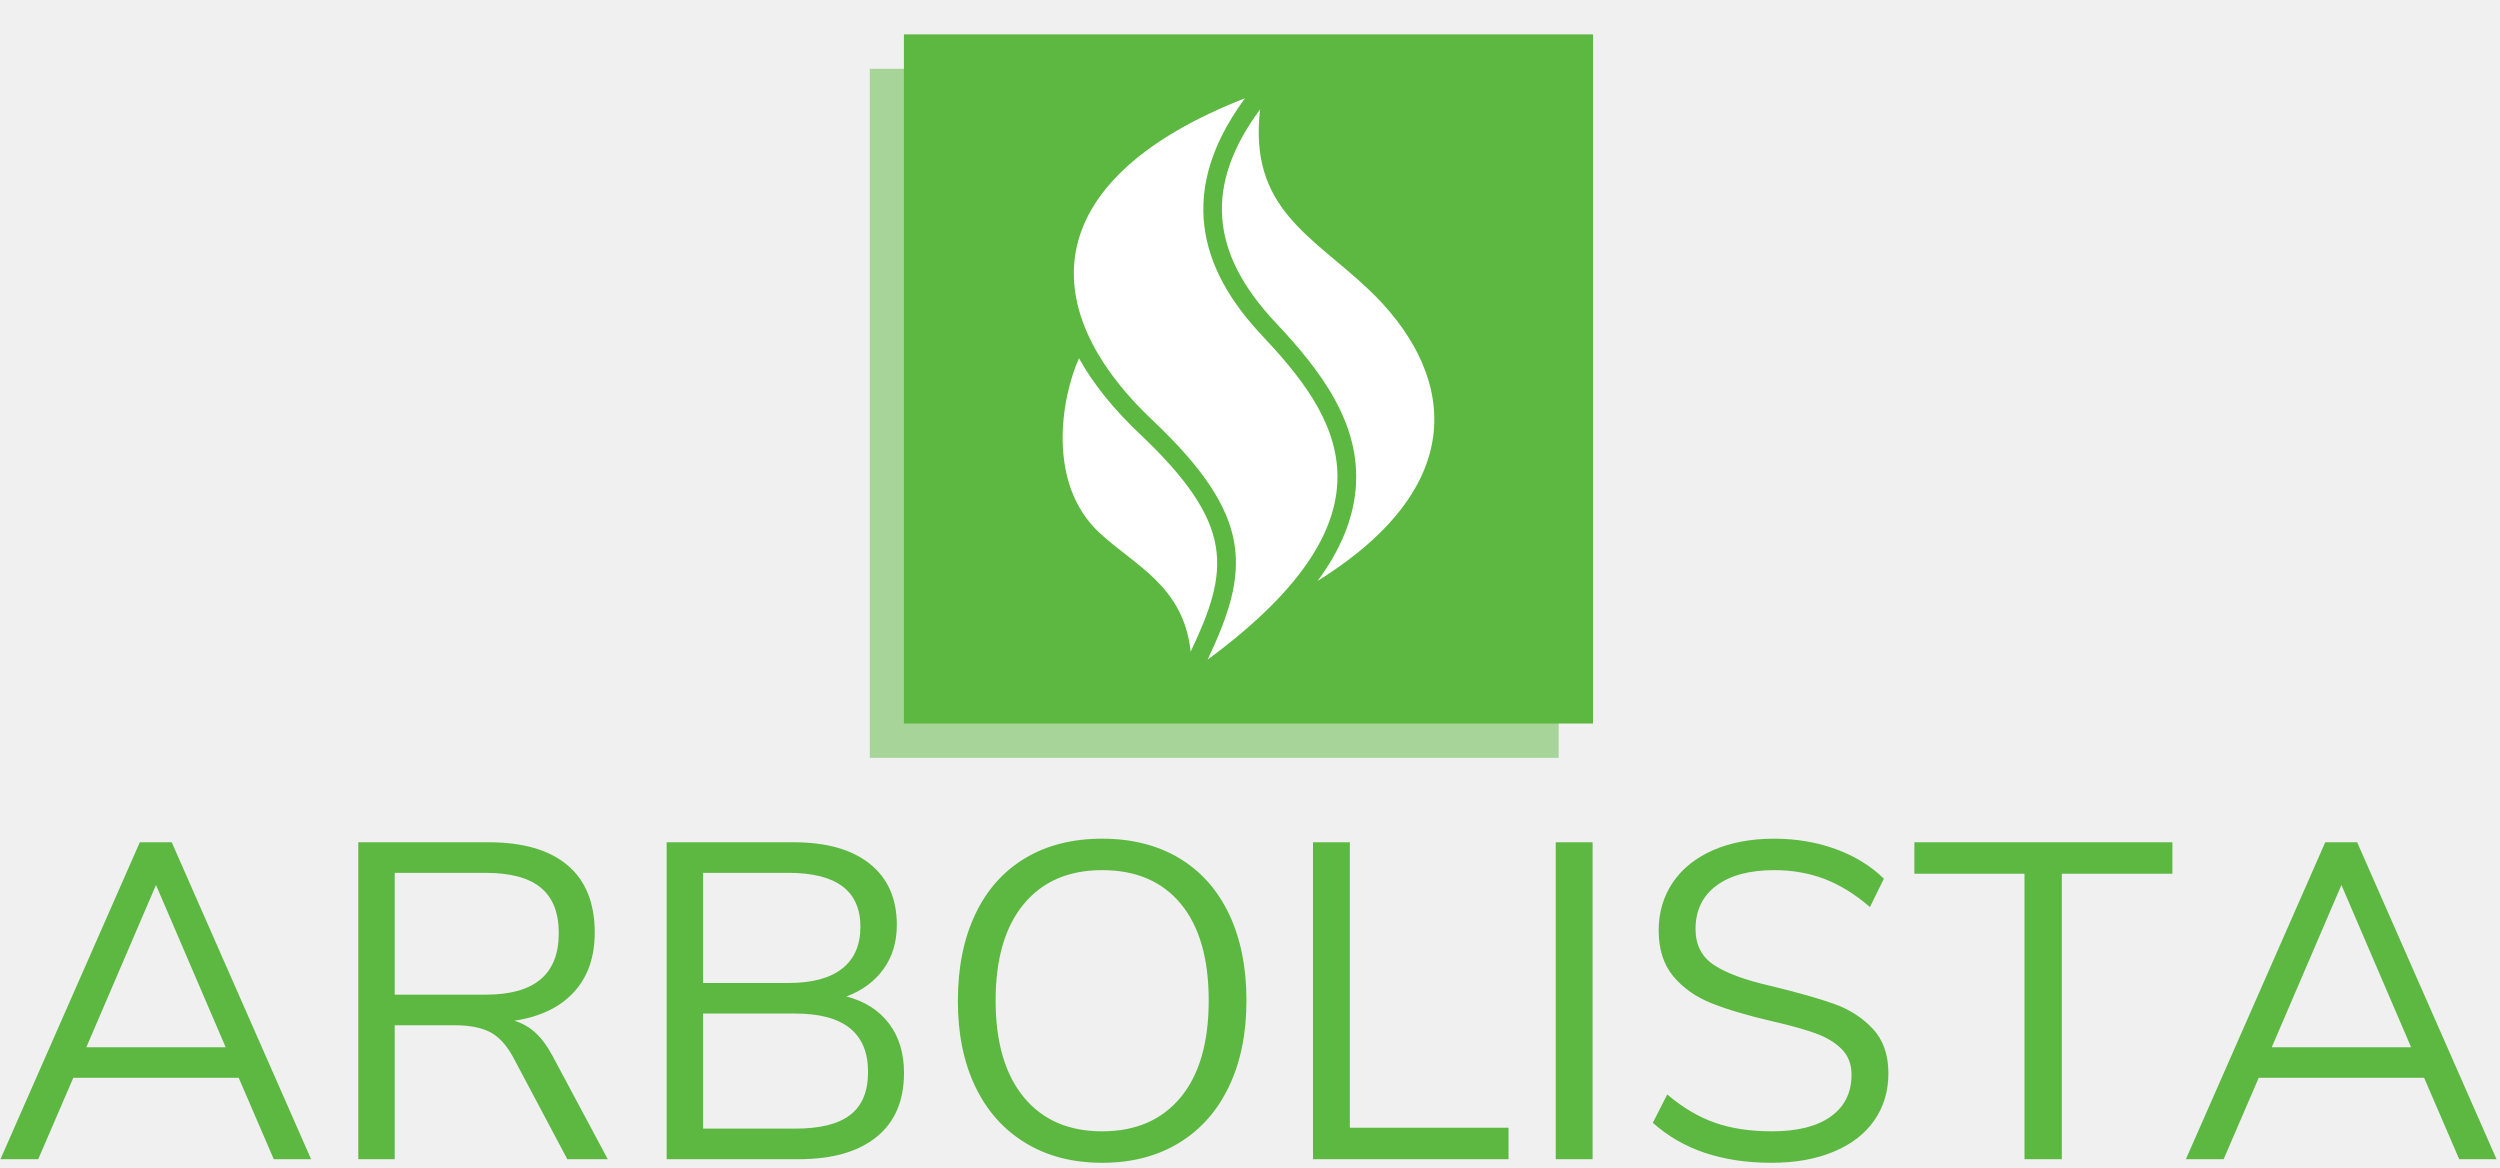
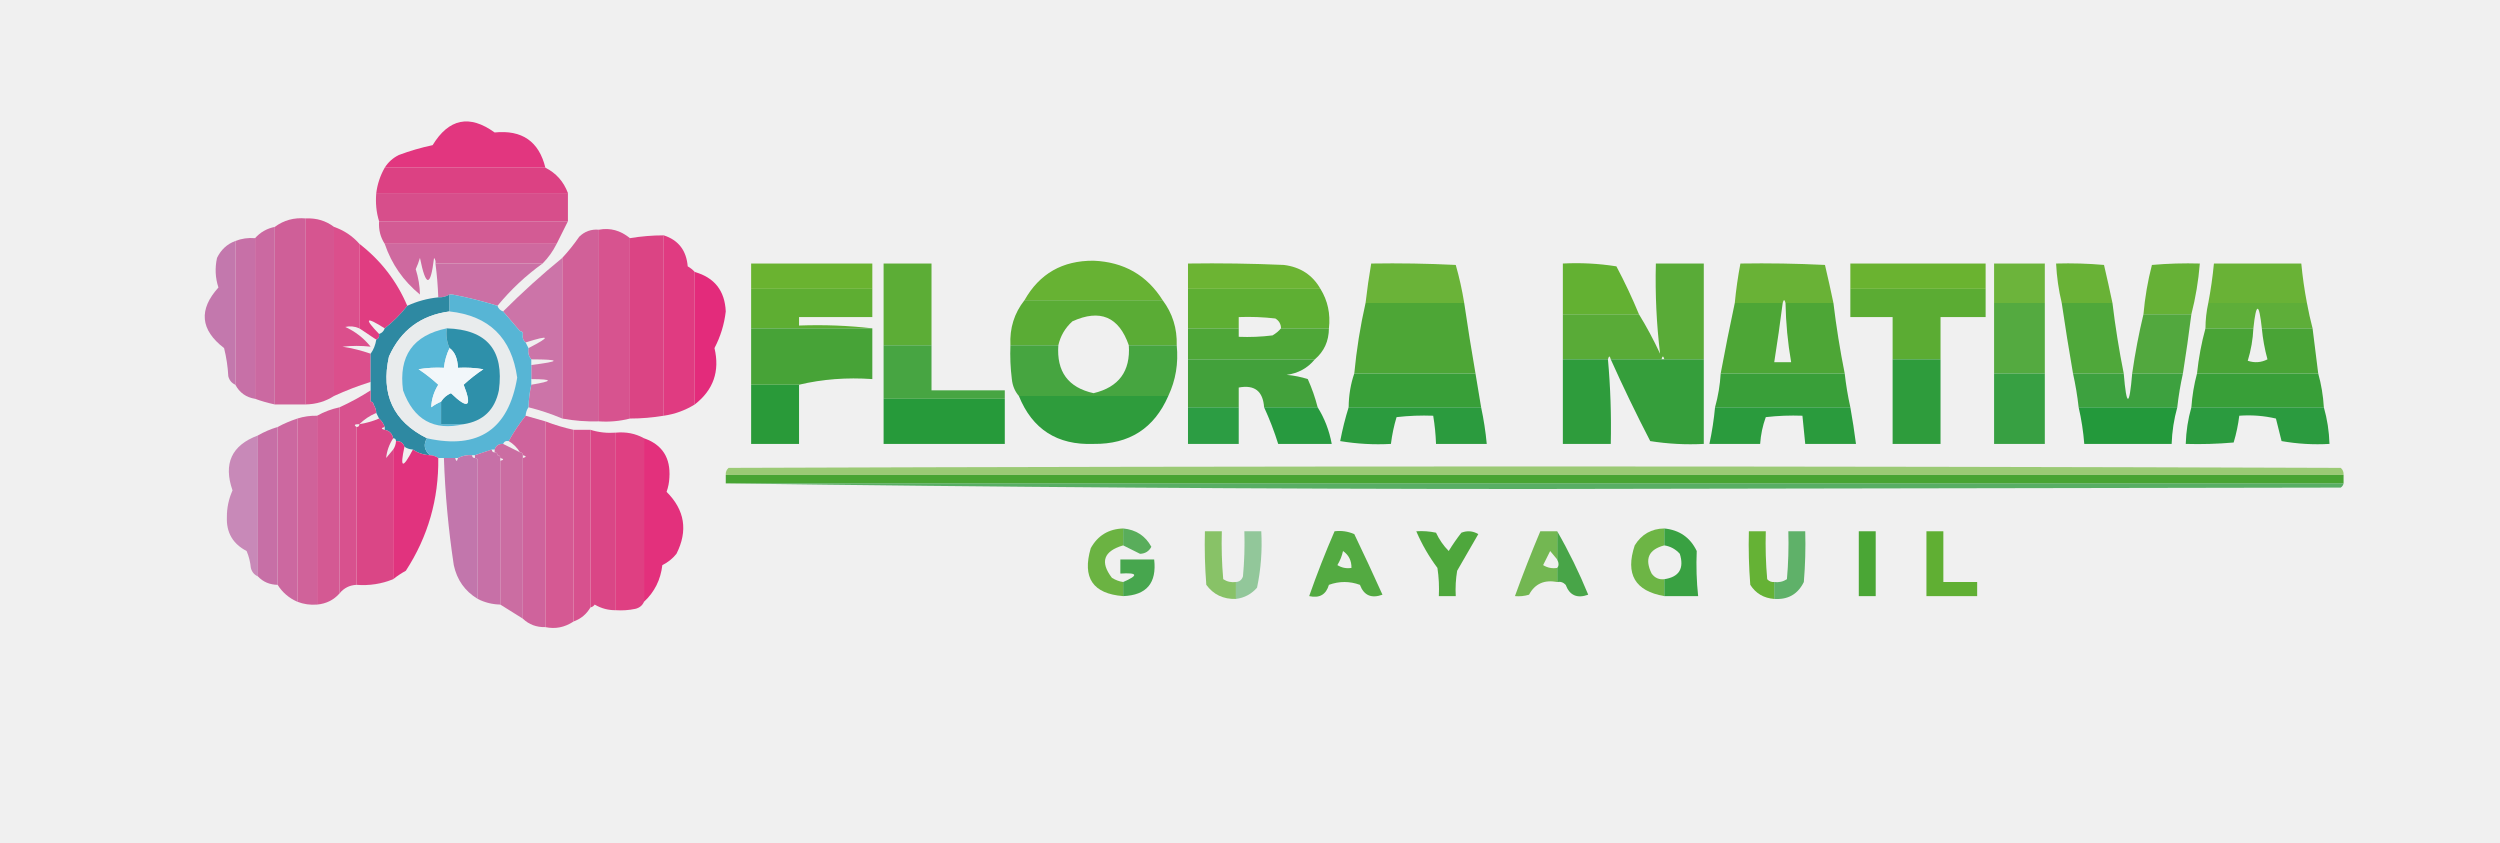
- <svg xmlns="http://www.w3.org/2000/svg" version="1.1" width="2000" height="934" viewBox="0 0 2000 934">
-   <g transform="matrix(1,0,0,1,-1.212121,-0.7236896)">
-     <svg viewBox="0 0 396 185" data-background-color="#ffffff" preserveAspectRatio="xMidYMid meet" height="934" width="2000">
-       <g id="tight-bounds" transform="matrix(1,0,0,1,0.24,0.1433432)">
-         <svg viewBox="0 0 395.52 184.713" height="184.713" width="395.52">
-           <g>
-             <svg viewBox="0 0 395.52 184.713" height="184.713" width="395.52">
-               <g transform="matrix(1,0,0,1,0,132.4365)">
-                 <svg viewBox="0 0 395.52 52.277" height="52.277" width="395.52">
-                   <g id="textblocktransform">
-                     <svg viewBox="0 0 395.52 52.277" height="52.277" width="395.52" id="textblock">
-                       <g>
-                         <svg viewBox="0 0 395.52 52.277" height="52.277" width="395.52">
-                           <g transform="matrix(1,0,0,1,0,0)">
-                             <svg width="395.52" viewBox="0.9 -35.65 277.63 36.05" height="52.277" data-palette-color="#5cb841">
-                               <g class="undefined-text-0" data-fill-palette-color="primary" id="text-0">
-                                 <path d="M35.45 0L31.3 0 27.4-9.05 9-9.05 5.1 0 0.9 0 16.4-35.25 19.95-35.25 35.45 0ZM18.2-30.5L10.45-12.45 25.95-12.45 18.2-30.5ZM62.3-11.5L68.45 0 63.95 0 57.95-11.3Q56.85-13.35 55.37-14.13 53.9-14.9 51.35-14.9L51.35-14.9 44.75-14.9 44.75 0 40.7 0 40.7-35.25 55.2-35.25Q60.95-35.25 63.97-32.7 67-30.15 67-25.2L67-25.2Q67-21.1 64.67-18.57 62.35-16.05 58.05-15.4L58.05-15.4Q59.4-15 60.42-14.05 61.45-13.1 62.3-11.5L62.3-11.5ZM44.75-18.3L54.85-18.3Q58.95-18.3 60.97-20 63-21.7 63-25.15L63-25.15Q63-28.55 61-30.2 59-31.85 54.85-31.85L54.85-31.85 44.75-31.85 44.75-18.3ZM95-18.1Q98.05-17.3 99.72-15.1 101.4-12.9 101.4-9.6L101.4-9.6Q101.4-4.95 98.35-2.48 95.3 0 89.7 0L89.7 0 75 0 75-35.25 89.15-35.25Q94.6-35.25 97.6-32.85 100.6-30.45 100.6-26.05L100.6-26.05Q100.6-23.2 99.12-21.15 97.65-19.1 95-18.1L95-18.1ZM79.05-31.85L79.05-19.6 88.55-19.6Q92.5-19.6 94.52-21.2 96.55-22.8 96.55-25.85L96.55-25.85Q96.55-31.85 88.55-31.85L88.55-31.85 79.05-31.85ZM89.3-3.4Q93.45-3.4 95.42-4.93 97.4-6.45 97.4-9.7L97.4-9.7Q97.4-16.2 89.3-16.2L89.3-16.2 79.05-16.2 79.05-3.4 89.3-3.4ZM123.44 0.4Q118.54 0.4 114.92-1.8 111.29-4 109.34-8.05 107.39-12.1 107.39-17.6L107.39-17.6Q107.39-23.15 109.32-27.23 111.24-31.3 114.87-33.48 118.49-35.65 123.44-35.65L123.44-35.65Q128.39-35.65 132.02-33.48 135.64-31.3 137.57-27.23 139.49-23.15 139.49-17.65L139.49-17.65Q139.49-12.15 137.54-8.08 135.59-4 131.97-1.8 128.34 0.4 123.44 0.4L123.44 0.4ZM123.44-3.1Q129.04-3.1 132.17-6.88 135.29-10.65 135.29-17.65L135.29-17.65Q135.29-24.65 132.19-28.4 129.09-32.15 123.44-32.15L123.44-32.15Q117.84-32.15 114.72-28.38 111.59-24.6 111.59-17.65L111.59-17.65Q111.59-10.7 114.72-6.9 117.84-3.1 123.44-3.1L123.44-3.1ZM168.64 0L146.89 0 146.89-35.25 150.99-35.25 150.99-3.5 168.64-3.5 168.64 0ZM177.99 0L173.89 0 173.89-35.25 177.99-35.25 177.99 0ZM197.89 0.4Q189.64 0.4 184.69-4.05L184.69-4.05 186.29-7.2Q188.89-5 191.61-4.05 194.34-3.1 197.94-3.1L197.94-3.1Q202.19-3.1 204.49-4.75 206.79-6.4 206.79-9.4L206.79-9.4Q206.79-11.15 205.69-12.25 204.59-13.35 202.79-14 200.99-14.65 197.94-15.35L197.94-15.35Q193.84-16.3 191.21-17.35 188.59-18.4 186.96-20.35 185.34-22.3 185.34-25.45L185.34-25.45Q185.34-28.45 186.91-30.78 188.49-33.1 191.41-34.38 194.34-35.65 198.19-35.65L198.19-35.65Q201.84-35.65 205.01-34.5 208.19-33.35 210.39-31.2L210.39-31.2 208.84-28.05Q206.34-30.2 203.76-31.18 201.19-32.15 198.19-32.15L198.19-32.15Q194.09-32.15 191.76-30.43 189.44-28.7 189.44-25.6L189.44-25.6Q189.44-22.95 191.49-21.6 193.54-20.25 197.69-19.3L197.69-19.3Q202.24-18.2 204.84-17.28 207.44-16.35 209.16-14.5 210.89-12.65 210.89-9.55L210.89-9.55Q210.89-6.55 209.31-4.3 207.74-2.05 204.79-0.83 201.84 0.4 197.89 0.4L197.89 0.4ZM230.18 0L226.03 0 226.03-31.75 213.78-31.75 213.78-35.25 242.48-35.25 242.48-31.75 230.18-31.75 230.18 0ZM278.53 0L274.38 0 270.48-9.05 252.08-9.05 248.18 0 243.98 0 259.48-35.25 263.03-35.25 278.53 0ZM261.28-30.5L253.53-12.45 269.03-12.45 261.28-30.5Z" fill="#5cb841" data-fill-palette-color="primary" />
-                               </g>
-                             </svg>
-                           </g>
-                         </svg>
-                       </g>
-                     </svg>
-                   </g>
-                 </svg>
-               </g>
-               <g transform="matrix(1,0,0,1,137.7124,0)">
-                 <svg viewBox="0 0 120.095 120.095" height="120.095" width="120.095">
-                   <g>
-                     <svg />
-                   </g>
-                   <g id="icon-0">
-                     <svg viewBox="0 0 120.095 120.095" height="120.095" width="120.095">
-                       <g>
-                         <rect width="109.198" height="109.198" x="5.449" y="5.449" fill="#5cb841" data-fill-palette-color="accent" />
-                         <rect width="109.198" height="109.198" x="1.7763568394002505e-15" y="10.898" fill="#5cb841" opacity="0.5" data-fill-palette-color="accent" />
-                       </g>
-                       <g transform="matrix(1,0,0,1,30.60074,15.5679)">
-                         <svg viewBox="0 0 58.894 88.959" height="88.959" width="58.894">
-                           <g>
-                             <svg version="1.1" x="0" y="0" viewBox="24.762 5 59.583 90" enable-background="new 0 0 100 100" xml:space="preserve" width="58.894" height="88.959" class="icon-_$-0" data-fill-palette-color="background" id="_$-0">
-                               <g fill="#ffffff" data-fill-palette-color="background">
-                                 <path d="M73.76 35.603C86.875 48 91.5 66.25 65.633 82.379c3.64-4.928 5.654-9.794 6.096-14.669 0.951-10.516-5.606-19.072-12.835-26.752C48.298 29.7 47.51 18.84 56.413 6.782 54.578 22.641 64.6 26.944 73.76 35.603zM45.288 93.716c6.184-13.053 7.276-20.302-8.197-34.939-4.204-3.977-7.451-8.029-9.71-12.086-2.881 6.435-5.164 20.081 3.244 27.935C36.312 79.938 44.125 83.125 45.288 93.716zM56.709 43.014C48.183 33.954 41.999 21.253 54 5 21.497 17.692 19.625 38.125 39.151 56.597 55.603 72.158 54.75 80.75 48 95 79.875 71.5 68.709 55.764 56.709 43.014z" fill="#ffffff" data-fill-palette-color="background" />
-                               </g>
-                             </svg>
-                           </g>
-                         </svg>
-                       </g>
-                     </svg>
-                   </g>
-                 </svg>
-               </g>
-               <g />
-             </svg>
-           </g>
-           <defs />
-         </svg>
-         <rect width="395.52" height="184.713" fill="none" stroke="none" visibility="hidden" />
-       </g>
-     </svg>
+ <svg xmlns="http://www.w3.org/2000/svg" version="1.1" width="887px" height="299px" style="shape-rendering:geometricPrecision; text-rendering:geometricPrecision; image-rendering:optimizeQuality; fill-rule:evenodd; clip-rule:evenodd">
+   <g>
+     <path style="opacity:0.968" fill="#e12f7b" d="M 193.5,59.5 C 174.5,59.5 155.5,59.5 136.5,59.5C 137.716,57.549 139.382,56.049 141.5,55C 145.417,53.527 149.417,52.361 153.5,51.5C 159.247,42.062 166.58,40.562 175.5,47C 185.229,46.017 191.229,50.183 193.5,59.5 Z" />
+   </g>
+   <g>
+     <path style="opacity:0.986" fill="#dc3f82" d="M 136.5,59.5 C 155.5,59.5 174.5,59.5 193.5,59.5C 197.303,61.404 199.969,64.403 201.5,68.5C 178.833,68.5 156.167,68.5 133.5,68.5C 133.905,65.285 134.905,62.285 136.5,59.5 Z" />
+   </g>
+   <g>
+     <path style="opacity:0.988" fill="#d74c8a" d="M 133.5,68.5 C 156.167,68.5 178.833,68.5 201.5,68.5C 201.5,71.833 201.5,75.167 201.5,78.5C 179.167,78.5 156.833,78.5 134.5,78.5C 133.521,75.375 133.187,72.042 133.5,68.5 Z" />
+   </g>
+   <g>
+     <path style="opacity:0.979" fill="#d5528e" d="M 108.5,77.5 C 112.286,77.32 115.619,78.32 118.5,80.5C 118.5,100.5 118.5,120.5 118.5,140.5C 115.548,142.41 112.214,143.41 108.5,143.5C 108.5,121.5 108.5,99.5 108.5,77.5 Z" />
+   </g>
+   <g>
+     <path style="opacity:0.992" fill="#cf5e97" d="M 108.5,77.5 C 108.5,99.5 108.5,121.5 108.5,143.5C 104.833,143.5 101.167,143.5 97.5,143.5C 97.5,122.5 97.5,101.5 97.5,80.5C 100.686,78.126 104.353,77.126 108.5,77.5 Z" />
+   </g>
+   <g>
+     <path style="opacity:0.982" fill="#ca679f" d="M 97.5,80.5 C 97.5,101.5 97.5,122.5 97.5,143.5C 95.106,142.985 92.772,142.319 90.5,141.5C 90.5,122.5 90.5,103.5 90.5,84.5C 92.336,82.412 94.669,81.079 97.5,80.5 Z" />
+   </g>
+   <g>
+     <path style="opacity:0.945" fill="#da4686" d="M 118.5,80.5 C 122.049,81.723 125.049,83.723 127.5,86.5C 127.5,96.5 127.5,106.5 127.5,116.5C 125.863,115.782 124.197,115.616 122.5,116C 126.043,117.608 129.043,119.942 131.5,123C 128.21,122.631 124.877,122.631 121.5,123C 124.929,123.533 128.262,124.367 131.5,125.5C 131.5,128.833 131.5,132.167 131.5,135.5C 127.056,136.889 122.723,138.556 118.5,140.5C 118.5,120.5 118.5,100.5 118.5,80.5 Z" />
+   </g>
+   <g>
+     <path style="opacity:0.981" fill="#d6508d" d="M 223.5,84.5 C 223.5,105.833 223.5,127.167 223.5,148.5C 219.936,149.423 216.269,149.756 212.5,149.5C 212.5,126.833 212.5,104.167 212.5,81.5C 216.483,80.748 220.15,81.748 223.5,84.5 Z" />
+   </g>
+   <g>
+     <path style="opacity:0.981" fill="#d25892" d="M 134.5,78.5 C 156.833,78.5 179.167,78.5 201.5,78.5C 200.167,81.167 198.833,83.833 197.5,86.5C 177.167,86.5 156.833,86.5 136.5,86.5C 134.96,84.162 134.294,81.495 134.5,78.5 Z" />
+   </g>
+   <g>
+     <path style="opacity:0.982" fill="#d05d96" d="M 212.5,81.5 C 212.5,104.167 212.5,126.833 212.5,149.5C 208.119,149.628 203.785,149.295 199.5,148.5C 199.5,129.5 199.5,110.5 199.5,91.5C 201.666,89.163 203.666,86.663 205.5,84C 207.441,82.097 209.774,81.264 212.5,81.5 Z" />
+   </g>
+   <g>
+     <path style="opacity:0.994" fill="#db4384" d="M 235.5,83.5 C 235.5,104.833 235.5,126.167 235.5,147.5C 231.534,148.162 227.534,148.495 223.5,148.5C 223.5,127.167 223.5,105.833 223.5,84.5C 227.466,83.838 231.466,83.504 235.5,83.5 Z" />
+   </g>
+   <g>
+     <path style="opacity:0.979" fill="#c66da5" d="M 90.5,84.5 C 90.5,103.5 90.5,122.5 90.5,141.5C 87.326,140.99 84.992,139.323 83.5,136.5C 83.5,119.5 83.5,102.5 83.5,85.5C 85.717,84.631 88.05,84.298 90.5,84.5 Z" />
+   </g>
+   <g>
+     <path style="opacity:0.954" fill="#c173aa" d="M 83.5,85.5 C 83.5,102.5 83.5,119.5 83.5,136.5C 82.21,135.942 81.377,134.942 81,133.5C 80.824,130.118 80.324,126.785 79.5,123.5C 71.074,117.024 70.407,109.857 77.5,102C 76.378,98.591 76.211,95.091 77,91.5C 78.406,88.591 80.572,86.591 83.5,85.5 Z" />
+   </g>
+   <g>
+     <path style="opacity:0.968" fill="#df357d" d="M 235.5,83.5 C 240.696,85.18 243.529,88.846 244,94.5C 244.995,95.066 245.828,95.733 246.5,96.5C 246.5,112.167 246.5,127.833 246.5,143.5C 243.124,145.595 239.458,146.929 235.5,147.5C 235.5,126.167 235.5,104.833 235.5,83.5 Z" />
+   </g>
+   <g>
+     <path style="opacity:0.943" fill="#cd619a" d="M 136.5,86.5 C 156.833,86.5 177.167,86.5 197.5,86.5C 196.189,89.135 194.522,91.469 192.5,93.5C 179.833,93.5 167.167,93.5 154.5,93.5C 154.631,92.761 154.464,92.094 154,91.5C 152.765,101.953 151.099,101.953 149,91.5C 148.598,92.872 148.098,94.205 147.5,95.5C 148.444,98.499 148.944,101.499 149,104.5C 143.087,99.662 138.921,93.662 136.5,86.5 Z" />
+   </g>
+   <g>
+     <path style="opacity:0.916" fill="#c969a1" d="M 199.5,91.5 C 199.5,110.5 199.5,129.5 199.5,148.5C 195.624,146.863 191.624,145.529 187.5,144.5C 187.575,141.794 187.908,139.127 188.5,136.5C 196.327,135.21 196.327,134.543 188.5,134.5C 188.5,132.833 188.5,131.167 188.5,129.5C 199.069,128.191 199.069,127.525 188.5,127.5C 187.566,126.432 187.232,125.099 187.5,123.5C 195.562,119.403 195.229,118.736 186.5,121.5C 185.596,120.791 185.263,119.791 185.5,118.5C 185.5,117.833 185.167,117.5 184.5,117.5C 182.529,115.192 180.529,112.858 178.5,110.5C 185.175,103.825 192.175,97.492 199.5,91.5 Z" />
+   </g>
+   <g>
+     <path style="opacity:0.947" fill="#c969a1" d="M 154.5,93.5 C 167.167,93.5 179.833,93.5 192.5,93.5C 186.564,97.767 181.23,102.767 176.5,108.5C 171.144,106.828 165.81,105.494 160.5,104.5C 161.473,102.932 161.64,101.265 161,99.5C 159.991,101.025 159.491,102.692 159.5,104.5C 158.292,105.234 156.959,105.567 155.5,105.5C 155.354,101.481 155.021,97.481 154.5,93.5 Z M 160.5,104.5 C 160.167,104.5 159.833,104.5 159.5,104.5C 159.491,102.692 159.991,101.025 161,99.5C 161.64,101.265 161.473,102.932 160.5,104.5 Z" />
+   </g>
+   <g>
+     <path style="opacity:0.953" fill="#df347c" d="M 127.5,86.5 C 135.1,92.38 140.767,99.714 144.5,108.5C 142.167,111.5 139.5,114.167 136.5,116.5C 129.74,112.204 129.073,112.871 134.5,118.5C 134.672,119.492 134.338,120.158 133.5,120.5C 131.463,119.154 129.463,117.82 127.5,116.5C 127.5,106.5 127.5,96.5 127.5,86.5 Z" />
+   </g>
+   <g>
+     <path style="opacity:0.983" fill="#68b22d" d="M 309.5,102.5 C 295.167,102.5 280.833,102.5 266.5,102.5C 266.5,99.5 266.5,96.5 266.5,93.5C 280.833,93.5 295.167,93.5 309.5,93.5C 309.5,96.5 309.5,99.5 309.5,102.5 Z" />
+   </g>
+   <g>
+     <path style="opacity:0.969" fill="#68b22d" d="M 468.5,102.5 C 452.833,102.5 437.167,102.5 421.5,102.5C 421.5,99.5 421.5,96.5 421.5,93.5C 432.838,93.334 444.172,93.5 455.5,94C 461.36,94.725 465.693,97.558 468.5,102.5 Z" />
+   </g>
+   <g>
+     <path style="opacity:0.984" fill="#68b22d" d="M 704.5,102.5 C 688.5,102.5 672.5,102.5 656.5,102.5C 656.5,99.5 656.5,96.5 656.5,93.5C 672.5,93.5 688.5,93.5 704.5,93.5C 704.5,96.5 704.5,99.5 704.5,102.5 Z" />
+   </g>
+   <g>
+     <path style="opacity:0.958" fill="#e32377" d="M 246.5,96.5 C 253.498,98.475 257.165,103.141 257.5,110.5C 256.975,115.077 255.641,119.41 253.5,123.5C 255.451,131.711 253.117,138.378 246.5,143.5C 246.5,127.833 246.5,112.167 246.5,96.5 Z" />
+   </g>
+   <g>
+     <path style="opacity:0.971" fill="#63b02d" d="M 412.5,106.5 C 396.167,106.5 379.833,106.5 363.5,106.5C 368.803,97.097 376.97,92.43 388,92.5C 398.738,92.944 406.904,97.611 412.5,106.5 Z" />
+   </g>
+   <g>
+     <path style="opacity:0.947" fill="#63b02e" d="M 519.5,107.5 C 513.833,107.5 508.167,107.5 502.5,107.5C 502.167,107.5 501.833,107.5 501.5,107.5C 495.833,107.5 490.167,107.5 484.5,107.5C 485.037,102.814 485.704,98.147 486.5,93.5C 496.506,93.334 506.506,93.5 516.5,94C 517.766,98.424 518.766,102.924 519.5,107.5 Z" />
+   </g>
+   <g>
+     <path style="opacity:0.955" fill="#63b02e" d="M 650.5,107.5 C 644.833,107.5 639.167,107.5 633.5,107.5C 633.167,106.167 632.833,106.167 632.5,107.5C 626.833,107.5 621.167,107.5 615.5,107.5C 615.95,102.798 616.617,98.132 617.5,93.5C 627.506,93.334 637.506,93.5 647.5,94C 648.554,98.492 649.554,102.992 650.5,107.5 Z" />
+   </g>
+   <g>
+     <path style="opacity:0.931" fill="#63b02e" d="M 725.5,107.5 C 719.5,107.5 713.5,107.5 707.5,107.5C 707.5,102.833 707.5,98.167 707.5,93.5C 713.5,93.5 719.5,93.5 725.5,93.5C 725.5,98.167 725.5,102.833 725.5,107.5 Z" />
+   </g>
+   <g>
+     <path style="opacity:0.955" fill="#63b02e" d="M 749.5,107.5 C 743.5,107.5 737.5,107.5 731.5,107.5C 730.402,102.908 729.735,98.241 729.5,93.5C 735.176,93.334 740.843,93.501 746.5,94C 747.554,98.492 748.554,102.992 749.5,107.5 Z" />
+   </g>
+   <g>
+     <path style="opacity:0.954" fill="#63b02e" d="M 818.5,107.5 C 806.833,107.5 795.167,107.5 783.5,107.5C 784.383,102.868 785.05,98.202 785.5,93.5C 795.833,93.5 806.167,93.5 816.5,93.5C 816.95,98.202 817.617,102.868 818.5,107.5 Z" />
+   </g>
+   <g>
+     <path style="opacity:0.973" fill="#56aa30" d="M 363.5,106.5 C 379.833,106.5 396.167,106.5 412.5,106.5C 416.004,111.162 417.671,116.495 417.5,122.5C 411.833,122.5 406.167,122.5 400.5,122.5C 396.99,112.383 390.323,109.549 380.5,114C 377.926,116.318 376.259,119.151 375.5,122.5C 369.833,122.5 364.167,122.5 358.5,122.5C 358.193,116.428 359.859,111.095 363.5,106.5 Z" />
+   </g>
+   <g>
+     <path style="opacity:0.984" fill="#58ab30" d="M 656.5,102.5 C 672.5,102.5 688.5,102.5 704.5,102.5C 704.5,105.833 704.5,109.167 704.5,112.5C 699.167,112.5 693.833,112.5 688.5,112.5C 688.5,117.5 688.5,122.5 688.5,127.5C 682.833,127.5 677.167,127.5 671.5,127.5C 671.5,122.5 671.5,117.5 671.5,112.5C 666.5,112.5 661.5,112.5 656.5,112.5C 656.5,109.167 656.5,105.833 656.5,102.5 Z" />
+   </g>
+   <g>
+     <path style="opacity:0.983" fill="#5bad2f" d="M 266.5,102.5 C 280.833,102.5 295.167,102.5 309.5,102.5C 309.5,105.833 309.5,109.167 309.5,112.5C 300.833,112.5 292.167,112.5 283.5,112.5C 283.5,113.5 283.5,114.5 283.5,115.5C 292.349,115.174 301.016,115.507 309.5,116.5C 295.167,116.5 280.833,116.5 266.5,116.5C 266.5,111.833 266.5,107.167 266.5,102.5 Z" />
+   </g>
+   <g>
+     <path style="opacity:0.977" fill="#5bad2f" d="M 421.5,102.5 C 437.167,102.5 452.833,102.5 468.5,102.5C 471.09,106.693 472.09,111.36 471.5,116.5C 465.833,116.5 460.167,116.5 454.5,116.5C 454.489,114.983 453.823,113.816 452.5,113C 448.179,112.501 443.846,112.334 439.5,112.5C 439.5,113.833 439.5,115.167 439.5,116.5C 433.5,116.5 427.5,116.5 421.5,116.5C 421.5,111.833 421.5,107.167 421.5,102.5 Z" />
+   </g>
+   <g>
+     <path style="opacity:0.977" fill="#60af2e" d="M 581.5,111.5 C 572.5,111.5 563.5,111.5 554.5,111.5C 554.5,105.5 554.5,99.5 554.5,93.5C 560.868,93.17 567.202,93.504 573.5,94.5C 576.451,100.068 579.118,105.734 581.5,111.5 Z" />
+   </g>
+   <g>
+     <path style="opacity:0.954" fill="#60af2e" d="M 777.5,111.5 C 771.833,111.5 766.167,111.5 760.5,111.5C 761.019,105.553 762.019,99.719 763.5,94C 769.157,93.501 774.824,93.334 780.5,93.5C 780.009,99.618 779.009,105.618 777.5,111.5 Z" />
+   </g>
+   <g>
+     <path style="opacity:0.952" fill="#57ab30" d="M 783.5,107.5 C 795.167,107.5 806.833,107.5 818.5,107.5C 819.062,110.546 819.729,113.546 820.5,116.5C 814.5,116.5 808.5,116.5 802.5,116.5C 801.492,107.215 800.492,107.215 799.5,116.5C 793.833,116.5 788.167,116.5 782.5,116.5C 782.508,113.455 782.841,110.455 783.5,107.5 Z" />
+   </g>
+   <g>
+     <path style="opacity:0.997" fill="#2e89a2" d="M 159.5,104.5 C 159.5,106.5 159.5,108.5 159.5,110.5C 149.354,111.824 142.187,117.157 138,126.5C 135.021,139.867 139.521,149.534 151.5,155.5C 150.157,157.683 150.49,159.683 152.5,161.5C 150.297,161.396 148.297,160.73 146.5,159.5C 145.391,159.443 144.391,159.11 143.5,158.5C 143.027,157.094 142.027,156.427 140.5,156.5C 140.5,155.833 140.167,155.5 139.5,155.5C 139.144,153.81 138.144,152.81 136.5,152.5C 136.5,152.167 136.5,151.833 136.5,151.5C 136.068,150.29 135.401,149.29 134.5,148.5C 134.167,147.833 133.833,147.167 133.5,146.5C 133.443,145.391 133.11,144.391 132.5,143.5C 132.5,142.833 132.167,142.5 131.5,142.5C 131.5,141.167 131.5,139.833 131.5,138.5C 131.5,137.5 131.5,136.5 131.5,135.5C 131.5,132.167 131.5,128.833 131.5,125.5C 132.537,124.07 133.204,122.403 133.5,120.5C 134.338,120.158 134.672,119.492 134.5,118.5C 135.5,118.167 136.167,117.5 136.5,116.5C 139.5,114.167 142.167,111.5 144.5,108.5C 147.991,106.892 151.658,105.892 155.5,105.5C 156.959,105.567 158.292,105.234 159.5,104.5 Z" />
+   </g>
+   <g>
+     <path style="opacity:1" fill="#e9eced" d="M 159.5,110.5 C 173.538,112.037 181.538,119.87 183.5,134C 180.414,152.38 169.747,159.547 151.5,155.5C 139.521,149.534 135.021,139.867 138,126.5C 142.187,117.157 149.354,111.824 159.5,110.5 Z" />
+   </g>
+   <g>
+     <path style="opacity:0.971" fill="#57ab30" d="M 330.5,122.5 C 324.833,122.5 319.167,122.5 313.5,122.5C 313.5,112.833 313.5,103.167 313.5,93.5C 319.167,93.5 324.833,93.5 330.5,93.5C 330.5,103.167 330.5,112.833 330.5,122.5 Z" />
+   </g>
+   <g>
+     <path style="opacity:0.971" fill="#54a931" d="M 604.5,127.5 C 599.833,127.5 595.167,127.5 590.5,127.5C 590.167,126.167 589.833,126.167 589.5,127.5C 583.5,127.5 577.5,127.5 571.5,127.5C 571.167,126.167 570.833,126.167 570.5,127.5C 565.167,127.5 559.833,127.5 554.5,127.5C 554.5,122.167 554.5,116.833 554.5,111.5C 563.5,111.5 572.5,111.5 581.5,111.5C 584.226,115.946 586.726,120.613 589,125.5C 587.726,114.94 587.226,104.273 587.5,93.5C 593.167,93.5 598.833,93.5 604.5,93.5C 604.5,104.833 604.5,116.167 604.5,127.5 Z" />
+   </g>
+   <g>
+     <path style="opacity:1" fill="#57b7d7" d="M 158.5,116.5 C 158.198,119.059 158.532,121.393 159.5,123.5C 158.434,125.701 157.767,128.035 157.5,130.5C 154.482,130.335 151.482,130.502 148.5,131C 150.977,132.643 153.31,134.476 155.5,136.5C 153.93,139.037 153.097,141.704 153,144.5C 154.113,143.695 155.279,143.028 156.5,142.5C 156.5,145.167 156.5,147.833 156.5,150.5C 159.167,150.5 161.833,150.5 164.5,150.5C 153.941,152.964 146.775,148.964 143,138.5C 141.373,126.304 146.54,118.971 158.5,116.5 Z" />
+   </g>
+   <g>
+     <path style="opacity:1" fill="#2e90aa" d="M 158.5,116.5 C 172.753,116.926 178.92,124.26 177,138.5C 175.57,145.431 171.404,149.431 164.5,150.5C 161.833,150.5 159.167,150.5 156.5,150.5C 156.5,147.833 156.5,145.167 156.5,142.5C 157.315,141.163 158.482,140.163 160,139.5C 166.119,145.404 167.619,144.404 164.5,136.5C 166.666,134.507 168.999,132.673 171.5,131C 168.518,130.502 165.518,130.335 162.5,130.5C 162.329,127.122 161.329,124.789 159.5,123.5C 158.532,121.393 158.198,119.059 158.5,116.5 Z" />
+   </g>
+   <g>
+     <path style="opacity:0.974" fill="#4aa532" d="M 421.5,116.5 C 427.5,116.5 433.5,116.5 439.5,116.5C 439.5,117.5 439.5,118.5 439.5,119.5C 443.514,119.666 447.514,119.499 451.5,119C 452.691,118.302 453.691,117.469 454.5,116.5C 460.167,116.5 465.833,116.5 471.5,116.5C 471.47,121.022 469.803,124.689 466.5,127.5C 451.5,127.5 436.5,127.5 421.5,127.5C 421.5,123.833 421.5,120.167 421.5,116.5 Z" />
+   </g>
+   <g>
+     <path style="opacity:1" fill="#f2f7fa" d="M 156.5,142.5 C 155.279,143.028 154.113,143.695 153,144.5C 153.097,141.704 153.93,139.037 155.5,136.5C 153.31,134.476 150.977,132.643 148.5,131C 151.482,130.502 154.482,130.335 157.5,130.5C 157.767,128.035 158.434,125.701 159.5,123.5C 161.329,124.789 162.329,127.122 162.5,130.5C 165.518,130.335 168.518,130.502 171.5,131C 168.999,132.673 166.666,134.507 164.5,136.5C 167.619,144.404 166.119,145.404 160,139.5C 158.482,140.163 157.315,141.163 156.5,142.5 Z" />
+   </g>
+   <g>
+     <path style="opacity:0.983" fill="#44a234" d="M 266.5,116.5 C 280.833,116.5 295.167,116.5 309.5,116.5C 309.5,122.5 309.5,128.5 309.5,134.5C 300.435,133.864 291.769,134.53 283.5,136.5C 277.833,136.5 272.167,136.5 266.5,136.5C 266.5,129.833 266.5,123.167 266.5,116.5 Z" />
+   </g>
+   <g>
+     <path style="opacity:0.962" fill="#3c9f35" d="M 421.5,127.5 C 436.5,127.5 451.5,127.5 466.5,127.5C 463.96,130.607 460.627,132.44 456.5,133C 459.095,133.226 461.595,133.726 464,134.5C 465.467,137.758 466.633,141.092 467.5,144.5C 461.167,144.5 454.833,144.5 448.5,144.5C 448.106,138.769 445.106,136.436 439.5,137.5C 439.5,139.833 439.5,142.167 439.5,144.5C 433.5,144.5 427.5,144.5 421.5,144.5C 421.5,138.833 421.5,133.167 421.5,127.5 Z" />
+   </g>
+   <g>
+     <path style="opacity:0.981" fill="#4aa533" d="M 484.5,107.5 C 490.167,107.5 495.833,107.5 501.5,107.5C 500.825,114.55 499.825,121.55 498.5,128.5C 500.5,128.5 502.5,128.5 504.5,128.5C 503.506,121.534 502.839,114.534 502.5,107.5C 508.167,107.5 513.833,107.5 519.5,107.5C 520.726,115.853 522.059,124.186 523.5,132.5C 509.167,132.5 494.833,132.5 480.5,132.5C 481.298,124.046 482.631,115.713 484.5,107.5 Z M 501.5,107.5 C 501.833,107.5 502.167,107.5 502.5,107.5C 502.839,114.534 503.506,121.534 504.5,128.5C 502.5,128.5 500.5,128.5 498.5,128.5C 499.825,121.55 500.825,114.55 501.5,107.5 Z" />
+   </g>
+   <g>
+     <path style="opacity:0.981" fill="#4aa533" d="M 615.5,107.5 C 621.167,107.5 626.833,107.5 632.5,107.5C 631.608,114.516 630.608,121.516 629.5,128.5C 631.5,128.5 633.5,128.5 635.5,128.5C 634.288,121.557 633.621,114.557 633.5,107.5C 639.167,107.5 644.833,107.5 650.5,107.5C 651.51,115.895 652.844,124.229 654.5,132.5C 639.833,132.5 625.167,132.5 610.5,132.5C 612.071,124.054 613.738,115.721 615.5,107.5 Z" />
+   </g>
+   <g>
+     <path style="opacity:0.931" fill="#49a533" d="M 707.5,107.5 C 713.5,107.5 719.5,107.5 725.5,107.5C 725.5,115.833 725.5,124.167 725.5,132.5C 719.5,132.5 713.5,132.5 707.5,132.5C 707.5,124.167 707.5,115.833 707.5,107.5 Z" />
+   </g>
+   <g>
+     <path style="opacity:0.958" fill="#49a533" d="M 731.5,107.5 C 737.5,107.5 743.5,107.5 749.5,107.5C 750.51,115.895 751.844,124.229 753.5,132.5C 747.5,132.5 741.5,132.5 735.5,132.5C 734.059,124.186 732.726,115.853 731.5,107.5 Z" />
+   </g>
+   <g>
+     <path style="opacity:0.94" fill="#48a433" d="M 760.5,111.5 C 766.167,111.5 771.833,111.5 777.5,111.5C 776.608,118.516 775.608,125.516 774.5,132.5C 768.5,132.5 762.5,132.5 756.5,132.5C 757.528,125.317 758.861,118.317 760.5,111.5 Z" />
+   </g>
+   <g>
+     <path style="opacity:0.981" fill="#46a333" d="M 782.5,116.5 C 788.167,116.5 793.833,116.5 799.5,116.5C 799.314,120.448 798.648,124.281 797.5,128C 799.902,128.814 802.235,128.647 804.5,127.5C 803.51,123.895 802.844,120.228 802.5,116.5C 808.5,116.5 814.5,116.5 820.5,116.5C 821.167,121.833 821.833,127.167 822.5,132.5C 808.167,132.5 793.833,132.5 779.5,132.5C 780.087,126.963 781.087,121.63 782.5,116.5 Z" />
+   </g>
+   <g>
+     <path style="opacity:0.926" fill="#3a9f35" d="M 313.5,122.5 C 319.167,122.5 324.833,122.5 330.5,122.5C 330.5,127.833 330.5,133.167 330.5,138.5C 339.167,138.5 347.833,138.5 356.5,138.5C 356.5,139.5 356.5,140.5 356.5,141.5C 342.167,141.5 327.833,141.5 313.5,141.5C 313.5,135.167 313.5,128.833 313.5,122.5 Z" />
+   </g>
+   <g>
+     <path style="opacity:0.983" fill="#359d35" d="M 480.5,132.5 C 494.833,132.5 509.167,132.5 523.5,132.5C 524.167,136.5 524.833,140.5 525.5,144.5C 509.833,144.5 494.167,144.5 478.5,144.5C 478.539,140.267 479.205,136.267 480.5,132.5 Z" />
+   </g>
+   <g>
+     <path style="opacity:0.978" fill="#359d35" d="M 610.5,132.5 C 625.167,132.5 639.833,132.5 654.5,132.5C 654.952,136.546 655.619,140.546 656.5,144.5C 640.5,144.5 624.5,144.5 608.5,144.5C 609.593,140.606 610.26,136.606 610.5,132.5 Z" />
+   </g>
+   <g>
+     <path style="opacity:0.983" fill="#359d35" d="M 779.5,132.5 C 793.833,132.5 808.167,132.5 822.5,132.5C 823.593,136.394 824.26,140.394 824.5,144.5C 808.833,144.5 793.167,144.5 777.5,144.5C 777.782,140.426 778.448,136.426 779.5,132.5 Z" />
+   </g>
+   <g>
+     <path style="opacity:0.939" fill="#3ca035" d="M 358.5,122.5 C 364.167,122.5 369.833,122.5 375.5,122.5C 374.828,131.85 378.994,137.517 388,139.5C 396.968,137.365 401.135,131.698 400.5,122.5C 406.167,122.5 411.833,122.5 417.5,122.5C 418.143,128.915 417.143,134.915 414.5,140.5C 396.833,140.5 379.167,140.5 361.5,140.5C 360.073,138.852 359.24,136.852 359,134.5C 358.501,130.514 358.334,126.514 358.5,122.5 Z" />
+   </g>
+   <g>
+     <path style="opacity:1" fill="#57b5d5" d="M 159.5,104.5 C 159.833,104.5 160.167,104.5 160.5,104.5C 165.81,105.494 171.144,106.828 176.5,108.5C 176.833,109.5 177.5,110.167 178.5,110.5C 180.529,112.858 182.529,115.192 184.5,117.5C 185.167,117.5 185.5,117.833 185.5,118.5C 185.263,119.791 185.596,120.791 186.5,121.5C 186.833,122.167 187.167,122.833 187.5,123.5C 187.232,125.099 187.566,126.432 188.5,127.5C 188.5,128.167 188.5,128.833 188.5,129.5C 188.5,131.167 188.5,132.833 188.5,134.5C 188.5,135.167 188.5,135.833 188.5,136.5C 187.908,139.127 187.575,141.794 187.5,144.5C 186.89,145.391 186.557,146.391 186.5,147.5C 184.255,150.32 182.255,153.32 180.5,156.5C 179.508,156.328 178.842,156.662 178.5,157.5C 176.973,157.427 175.973,158.094 175.5,159.5C 175.167,159.5 174.833,159.5 174.5,159.5C 172.5,160.167 170.5,160.833 168.5,161.5C 168.167,161.5 167.833,161.5 167.5,161.5C 165.708,161.366 164.042,161.699 162.5,162.5C 162.167,162.5 161.833,162.5 161.5,162.5C 160.167,162.5 158.833,162.5 157.5,162.5C 156.833,162.5 156.167,162.5 155.5,162.5C 154.609,161.89 153.609,161.557 152.5,161.5C 150.49,159.683 150.157,157.683 151.5,155.5C 169.747,159.547 180.414,152.38 183.5,134C 181.538,119.87 173.538,112.037 159.5,110.5C 159.5,108.5 159.5,106.5 159.5,104.5 Z" />
+   </g>
+   <g>
+     <path style="opacity:0.973" fill="#d74d8b" d="M 131.5,138.5 C 131.5,139.833 131.5,141.167 131.5,142.5C 132.167,142.5 132.5,142.833 132.5,143.5C 133.11,144.391 133.443,145.391 133.5,146.5C 131.205,147.475 129.205,148.808 127.5,150.5C 125.776,150.461 125.443,150.794 126.5,151.5C 126.5,170.167 126.5,188.833 126.5,207.5C 124.053,207.615 122.053,208.615 120.5,210.5C 120.5,188.5 120.5,166.5 120.5,144.5C 124.327,142.754 127.993,140.754 131.5,138.5 Z" />
+   </g>
+   <g>
+     <path style="opacity:0.974" fill="#309c36" d="M 571.5,127.5 C 577.5,127.5 583.5,127.5 589.5,127.5C 589.833,127.5 590.167,127.5 590.5,127.5C 595.167,127.5 599.833,127.5 604.5,127.5C 604.5,137.5 604.5,147.5 604.5,157.5C 598.132,157.83 591.798,157.496 585.5,156.5C 580.547,146.929 575.881,137.262 571.5,127.5 Z" />
+   </g>
+   <g>
+     <path style="opacity:0.944" fill="#339d35" d="M 735.5,132.5 C 741.5,132.5 747.5,132.5 753.5,132.5C 754.5,144.498 755.5,144.498 756.5,132.5C 762.5,132.5 768.5,132.5 774.5,132.5C 773.619,136.454 772.952,140.454 772.5,144.5C 760.833,144.5 749.167,144.5 737.5,144.5C 737.048,140.454 736.381,136.454 735.5,132.5 Z" />
+   </g>
+   <g>
+     <path style="opacity:0.971" fill="#289937" d="M 361.5,140.5 C 379.167,140.5 396.833,140.5 414.5,140.5C 409.494,151.987 400.66,157.654 388,157.5C 375.114,157.982 366.28,152.316 361.5,140.5 Z" />
+   </g>
+   <g>
+     <path style="opacity:0.96" fill="#239837" d="M 478.5,144.5 C 494.167,144.5 509.833,144.5 525.5,144.5C 526.425,148.79 527.091,153.124 527.5,157.5C 521.5,157.5 515.5,157.5 509.5,157.5C 509.384,154.14 509.051,150.807 508.5,147.5C 504.154,147.334 499.821,147.501 495.5,148C 494.568,151.085 493.901,154.252 493.5,157.5C 487.463,157.829 481.463,157.496 475.5,156.5C 476.297,152.331 477.297,148.331 478.5,144.5 Z" />
+   </g>
+   <g>
+     <path style="opacity:0.962" fill="#239837" d="M 608.5,144.5 C 624.5,144.5 640.5,144.5 656.5,144.5C 657.275,148.814 657.941,153.147 658.5,157.5C 652.5,157.5 646.5,157.5 640.5,157.5C 640.167,154.167 639.833,150.833 639.5,147.5C 635.154,147.334 630.821,147.501 626.5,148C 625.39,151.049 624.723,154.216 624.5,157.5C 618.5,157.5 612.5,157.5 606.5,157.5C 607.425,153.21 608.091,148.876 608.5,144.5 Z" />
+   </g>
+   <g>
+     <path style="opacity:0.931" fill="#2a9a36" d="M 707.5,132.5 C 713.5,132.5 719.5,132.5 725.5,132.5C 725.5,140.833 725.5,149.167 725.5,157.5C 719.5,157.5 713.5,157.5 707.5,157.5C 707.5,149.167 707.5,140.833 707.5,132.5 Z" />
+   </g>
+   <g>
+     <path style="opacity:0.954" fill="#239837" d="M 777.5,144.5 C 793.167,144.5 808.833,144.5 824.5,144.5C 825.702,148.714 826.369,153.048 826.5,157.5C 820.794,157.829 815.128,157.495 809.5,156.5C 808.833,153.833 808.167,151.167 807.5,148.5C 803.217,147.508 798.884,147.174 794.5,147.5C 794.099,150.748 793.432,153.915 792.5,157C 786.843,157.499 781.176,157.666 775.5,157.5C 775.631,153.048 776.298,148.714 777.5,144.5 Z" />
+   </g>
+   <g>
+     <path style="opacity:0.983" fill="#d35691" d="M 120.5,144.5 C 120.5,166.5 120.5,188.5 120.5,210.5C 118.421,212.873 115.754,214.206 112.5,214.5C 112.5,192.167 112.5,169.833 112.5,147.5C 114.936,146.129 117.603,145.129 120.5,144.5 Z" />
+   </g>
+   <g>
+     <path style="opacity:0.983" fill="#cf5f98" d="M 112.5,147.5 C 112.5,169.833 112.5,192.167 112.5,214.5C 110.05,214.702 107.717,214.369 105.5,213.5C 105.5,191.833 105.5,170.167 105.5,148.5C 107.764,147.781 110.097,147.448 112.5,147.5 Z" />
+   </g>
+   <g>
+     <path style="opacity:0.985" fill="#269937" d="M 266.5,136.5 C 272.167,136.5 277.833,136.5 283.5,136.5C 283.5,143.5 283.5,150.5 283.5,157.5C 277.833,157.5 272.167,157.5 266.5,157.5C 266.5,150.5 266.5,143.5 266.5,136.5 Z" />
+   </g>
+   <g>
+     <path style="opacity:0.983" fill="#239837" d="M 313.5,141.5 C 327.833,141.5 342.167,141.5 356.5,141.5C 356.5,146.833 356.5,152.167 356.5,157.5C 342.167,157.5 327.833,157.5 313.5,157.5C 313.5,152.167 313.5,146.833 313.5,141.5 Z" />
+   </g>
+   <g>
+     <path style="opacity:0.982" fill="#cb669e" d="M 105.5,148.5 C 105.5,170.167 105.5,191.833 105.5,213.5C 102.553,212.219 100.219,210.219 98.5,207.5C 98.5,188.833 98.5,170.167 98.5,151.5C 100.679,150.323 103.013,149.323 105.5,148.5 Z" />
+   </g>
+   <g>
+     <path style="opacity:0.969" fill="#ce5f99" d="M 186.5,147.5 C 188.833,148.167 191.167,148.833 193.5,149.5C 193.5,173.833 193.5,198.167 193.5,222.5C 190.351,222.585 187.684,221.585 185.5,219.5C 185.5,200.5 185.5,181.5 185.5,162.5C 186.833,162.167 186.833,161.833 185.5,161.5C 185.5,160.833 185.167,160.5 184.5,160.5C 183.5,158.833 182.167,157.5 180.5,156.5C 182.255,153.32 184.255,150.32 186.5,147.5 Z" />
+   </g>
+   <g>
+     <path style="opacity:0.987" fill="#da4485" d="M 134.5,148.5 C 135.401,149.29 136.068,150.29 136.5,151.5C 135.167,151.833 135.167,152.167 136.5,152.5C 138.144,152.81 139.144,153.81 139.5,155.5C 138.095,157.64 137.262,159.974 137,162.5C 137.852,161.429 138.685,160.429 139.5,159.5C 139.5,174.833 139.5,190.167 139.5,205.5C 135.369,207.183 131.036,207.85 126.5,207.5C 126.5,188.833 126.5,170.167 126.5,151.5C 127.167,151.5 127.5,151.167 127.5,150.5C 129.921,150.122 132.254,149.455 134.5,148.5 Z" />
+   </g>
+   <g>
+     <path style="opacity:0.98" fill="#d45691" d="M 193.5,149.5 C 196.762,150.752 200.095,151.752 203.5,152.5C 203.5,175.167 203.5,197.833 203.5,220.5C 200.378,222.591 197.045,223.258 193.5,222.5C 193.5,198.167 193.5,173.833 193.5,149.5 Z" />
+   </g>
+   <g>
+     <path style="opacity:0.931" fill="#1e9737" d="M 421.5,144.5 C 427.5,144.5 433.5,144.5 439.5,144.5C 439.5,148.833 439.5,153.167 439.5,157.5C 433.5,157.5 427.5,157.5 421.5,157.5C 421.5,153.167 421.5,148.833 421.5,144.5 Z" />
+   </g>
+   <g>
+     <path style="opacity:0.954" fill="#1e9737" d="M 448.5,144.5 C 454.833,144.5 461.167,144.5 467.5,144.5C 469.964,148.444 471.63,152.777 472.5,157.5C 466.167,157.5 459.833,157.5 453.5,157.5C 452.115,153.062 450.448,148.729 448.5,144.5 Z" />
+   </g>
+   <g>
+     <path style="opacity:0.971" fill="#289937" d="M 554.5,127.5 C 559.833,127.5 565.167,127.5 570.5,127.5C 571.396,137.468 571.729,147.468 571.5,157.5C 565.833,157.5 560.167,157.5 554.5,157.5C 554.5,147.5 554.5,137.5 554.5,127.5 Z" />
+   </g>
+   <g>
+     <path style="opacity:0.971" fill="#289937" d="M 671.5,127.5 C 677.167,127.5 682.833,127.5 688.5,127.5C 688.5,137.5 688.5,147.5 688.5,157.5C 682.833,157.5 677.167,157.5 671.5,157.5C 671.5,147.5 671.5,137.5 671.5,127.5 Z" />
+   </g>
+   <g>
+     <path style="opacity:0.978" fill="#1f9737" d="M 737.5,144.5 C 749.167,144.5 760.833,144.5 772.5,144.5C 771.319,148.743 770.652,153.076 770.5,157.5C 760.167,157.5 749.833,157.5 739.5,157.5C 739.156,153.106 738.49,148.772 737.5,144.5 Z" />
+   </g>
+   <g>
+     <path style="opacity:0.984" fill="#c66da5" d="M 98.5,151.5 C 98.5,170.167 98.5,188.833 98.5,207.5C 95.654,207.448 93.32,206.448 91.5,204.5C 91.5,187.833 91.5,171.167 91.5,154.5C 93.713,153.227 96.046,152.227 98.5,151.5 Z" />
+   </g>
+   <g>
+     <path style="opacity:0.981" fill="#d64e8c" d="M 203.5,152.5 C 205.5,152.5 207.5,152.5 209.5,152.5C 209.5,173.5 209.5,194.5 209.5,215.5C 208.089,217.914 206.089,219.581 203.5,220.5C 203.5,197.833 203.5,175.167 203.5,152.5 Z" />
+   </g>
+   <g>
+     <path style="opacity:0.99" fill="#da4585" d="M 209.5,152.5 C 212.391,153.403 215.391,153.736 218.5,153.5C 218.5,174.5 218.5,195.5 218.5,216.5C 215.801,216.534 213.301,215.867 211,214.5C 210.617,215.056 210.117,215.389 209.5,215.5C 209.5,194.5 209.5,173.5 209.5,152.5 Z" />
+   </g>
+   <g>
+     <path style="opacity:0.98" fill="#de3b7f" d="M 218.5,153.5 C 222.16,153.159 225.493,153.825 228.5,155.5C 228.5,174.833 228.5,194.167 228.5,213.5C 227.942,214.79 226.942,215.623 225.5,216C 223.19,216.497 220.857,216.663 218.5,216.5C 218.5,195.5 218.5,174.5 218.5,153.5 Z" />
+   </g>
+   <g>
+     <path style="opacity:0.974" fill="#e22b79" d="M 228.5,155.5 C 234.975,157.755 237.975,162.422 237.5,169.5C 237.41,171.228 237.077,172.894 236.5,174.5C 242.981,180.963 244.147,188.296 240,196.5C 238.622,198.213 236.955,199.547 235,200.5C 234.389,205.723 232.222,210.057 228.5,213.5C 228.5,194.167 228.5,174.833 228.5,155.5 Z" />
+   </g>
+   <g>
+     <path style="opacity:0.956" fill="#ca679f" d="M 178.5,157.5 C 180.517,158.529 182.517,159.529 184.5,160.5C 185.167,160.5 185.5,160.833 185.5,161.5C 185.5,161.833 185.5,162.167 185.5,162.5C 185.5,181.5 185.5,200.5 185.5,219.5C 182.79,217.768 180.124,216.101 177.5,214.5C 177.5,197.5 177.5,180.5 177.5,163.5C 178.833,163.167 178.833,162.833 177.5,162.5C 177.5,161.833 177.167,161.5 176.5,161.5C 176.5,160.833 176.167,160.5 175.5,160.5C 175.5,160.167 175.5,159.833 175.5,159.5C 175.973,158.094 176.973,157.427 178.5,157.5 Z" />
+   </g>
+   <g>
+     <path style="opacity:0.836" fill="#c075ad" d="M 91.5,154.5 C 91.5,171.167 91.5,187.833 91.5,204.5C 90.21,203.942 89.377,202.942 89,201.5C 88.808,199.423 88.308,197.423 87.5,195.5C 82.615,192.957 80.282,188.957 80.5,183.5C 80.481,180.173 81.148,177.007 82.5,174C 79.181,164.475 82.181,157.975 91.5,154.5 Z" />
+   </g>
+   <g>
+     <path style="opacity:0.973" fill="#c66da5" d="M 174.5,159.5 C 174.5,160.167 174.833,160.5 175.5,160.5C 176.167,160.5 176.5,160.833 176.5,161.5C 177.167,161.5 177.5,161.833 177.5,162.5C 177.5,162.833 177.5,163.167 177.5,163.5C 177.5,180.5 177.5,197.5 177.5,214.5C 174.659,214.44 171.993,213.774 169.5,212.5C 169.5,196.167 169.5,179.833 169.5,163.5C 169.5,162.833 169.167,162.5 168.5,162.5C 168.5,162.167 168.5,161.833 168.5,161.5C 170.5,160.833 172.5,160.167 174.5,159.5 Z" />
+   </g>
+   <g>
+     <path style="opacity:0.962" fill="#e12d7a" d="M 140.5,156.5 C 142.027,156.427 143.027,157.094 143.5,158.5C 141.833,166.154 142.833,166.487 146.5,159.5C 148.297,160.73 150.297,161.396 152.5,161.5C 153.609,161.557 154.609,161.89 155.5,162.5C 155.693,177.072 151.86,190.405 144,202.5C 142.385,203.386 140.885,204.386 139.5,205.5C 139.5,190.167 139.5,174.833 139.5,159.5C 140.11,158.609 140.443,157.609 140.5,156.5 Z" />
+   </g>
+   <g>
+     <path style="opacity:0.983" fill="#c174ab" d="M 167.5,161.5 C 167.5,162.167 167.833,162.5 168.5,162.5C 169.167,162.5 169.5,162.833 169.5,163.5C 169.5,179.833 169.5,196.167 169.5,212.5C 164.958,209.763 162.125,205.763 161,200.5C 159.093,187.856 157.926,175.19 157.5,162.5C 158.833,162.5 160.167,162.5 161.5,162.5C 161.833,163.833 162.167,163.833 162.5,162.5C 164.042,161.699 165.708,161.366 167.5,161.5 Z" />
+   </g>
+   <g>
+     <path style="opacity:0.624" fill="#69b32c" d="M 831.5,168.5 C 640.167,168.5 448.833,168.5 257.5,168.5C 257.414,167.504 257.748,166.671 258.5,166C 449.167,165.333 639.833,165.333 830.5,166C 831.252,166.671 831.586,167.504 831.5,168.5 Z" />
+   </g>
+   <g>
+     <path style="opacity:0.998" fill="#48a433" d="M 257.5,168.5 C 448.833,168.5 640.167,168.5 831.5,168.5C 831.5,169.5 831.5,170.5 831.5,171.5C 640.167,171.5 448.833,171.5 257.5,171.5C 257.5,170.5 257.5,169.5 257.5,168.5 Z" />
+   </g>
+   <g>
+     <path style="opacity:0.751" fill="#269937" d="M 257.5,171.5 C 448.833,171.5 640.167,171.5 831.5,171.5C 831.389,172.117 831.056,172.617 830.5,173C 735,173.167 639.5,173.333 544,173.5C 448.164,173.5 352.664,172.833 257.5,171.5 Z" />
+   </g>
+   <g>
+     <path style="opacity:0.708" fill="#5dae2f" d="M 438.5,206.5 C 438.5,208.5 438.5,210.5 438.5,212.5C 434.036,212.634 430.536,210.968 428,207.5C 427.5,201.175 427.334,194.842 427.5,188.5C 429.5,188.5 431.5,188.5 433.5,188.5C 433.334,194.176 433.501,199.843 434,205.5C 435.356,206.38 436.856,206.714 438.5,206.5 Z" />
+   </g>
+   <g>
+     <path style="opacity:0.461" fill="#259837" d="M 438.5,212.5 C 438.5,210.5 438.5,208.5 438.5,206.5C 439.75,206.423 440.583,205.756 441,204.5C 441.499,199.177 441.666,193.844 441.5,188.5C 443.5,188.5 445.5,188.5 447.5,188.5C 447.877,195.257 447.377,201.924 446,208.5C 444.008,210.789 441.508,212.123 438.5,212.5 Z" />
+   </g>
+   <g>
+     <path style="opacity:0.967" fill="#60af2e" d="M 629.5,206.5 C 629.5,208.5 629.5,210.5 629.5,212.5C 625.779,212.217 622.946,210.55 621,207.5C 620.5,201.175 620.334,194.842 620.5,188.5C 622.5,188.5 624.5,188.5 626.5,188.5C 626.334,194.176 626.501,199.843 627,205.5C 627.671,206.252 628.504,206.586 629.5,206.5 Z" />
+   </g>
+   <g>
+     <path style="opacity:0.723" fill="#289936" d="M 629.5,212.5 C 629.5,210.5 629.5,208.5 629.5,206.5C 631.144,206.714 632.644,206.38 634,205.5C 634.499,199.843 634.666,194.176 634.5,188.5C 636.5,188.5 638.5,188.5 640.5,188.5C 640.666,194.509 640.499,200.509 640,206.5C 637.882,210.825 634.382,212.825 629.5,212.5 Z" />
+   </g>
+   <g>
+     <path style="opacity:0.989" fill="#49a533" d="M 659.5,188.5 C 661.5,188.5 663.5,188.5 665.5,188.5C 665.5,196.167 665.5,203.833 665.5,211.5C 663.5,211.5 661.5,211.5 659.5,211.5C 659.5,203.833 659.5,196.167 659.5,188.5 Z" />
+   </g>
+   <g>
+     <path style="opacity:0.978" fill="#5dad2f" d="M 683.5,188.5 C 685.5,188.5 687.5,188.5 689.5,188.5C 689.5,194.5 689.5,200.5 689.5,206.5C 693.5,206.5 697.5,206.5 701.5,206.5C 701.5,208.167 701.5,209.833 701.5,211.5C 695.5,211.5 689.5,211.5 683.5,211.5C 683.5,203.833 683.5,196.167 683.5,188.5 Z" />
+   </g>
+   <g>
+     <path style="opacity:0.897" fill="#5cad2f" d="M 398.5,187.5 C 398.5,189.5 398.5,191.5 398.5,193.5C 391.547,195.549 390.214,199.382 394.5,205C 395.745,205.791 397.078,206.291 398.5,206.5C 398.5,208.167 398.5,209.833 398.5,211.5C 387.742,210.672 383.909,205.006 387,194.5C 389.476,190.009 393.309,187.676 398.5,187.5 Z" />
+   </g>
+   <g>
+     <path style="opacity:0.796" fill="#329c35" d="M 398.5,187.5 C 403.029,187.925 406.363,190.092 408.5,194C 407.663,195.587 406.33,196.42 404.5,196.5C 402.506,195.511 400.506,194.511 398.5,193.5C 398.5,191.5 398.5,189.5 398.5,187.5 Z" />
+   </g>
+   <g>
+     <path style="opacity:0.898" fill="#359d35" d="M 552.5,188.5 C 556.624,195.662 560.291,203.162 563.5,211C 559.57,212.421 556.903,211.254 555.5,207.5C 554.675,206.614 553.675,206.281 552.5,206.5C 552.5,204.833 552.5,203.167 552.5,201.5C 553.116,200.798 553.116,199.798 552.5,198.5C 552.5,195.167 552.5,191.833 552.5,188.5 Z" />
+   </g>
+   <g>
+     <path style="opacity:0.882" fill="#5cad2f" d="M 590.5,187.5 C 590.5,189.5 590.5,191.5 590.5,193.5C 584.937,194.961 583.437,198.295 586,203.5C 587.11,205.037 588.61,205.703 590.5,205.5C 590.5,207.5 590.5,209.5 590.5,211.5C 580.097,209.708 576.597,203.708 580,193.5C 582.424,189.568 585.924,187.568 590.5,187.5 Z" />
+   </g>
+   <g>
+     <path style="opacity:0.924" fill="#46a433" d="M 473.5,188.5 C 475.924,188.192 478.257,188.526 480.5,189.5C 483.934,196.642 487.267,203.808 490.5,211C 486.57,212.421 483.903,211.254 482.5,207.5C 478.833,206.167 475.167,206.167 471.5,207.5C 470.478,210.987 468.145,212.32 464.5,211.5C 467.216,203.732 470.216,196.066 473.5,188.5 Z M 476.5,195.5 C 478.539,196.911 479.539,198.911 479.5,201.5C 477.712,201.785 476.045,201.452 474.5,200.5C 475.456,198.925 476.123,197.258 476.5,195.5 Z" />
+   </g>
+   <g>
+     <path style="opacity:0.933" fill="#2c9b36" d="M 590.5,187.5 C 595.86,188.035 599.694,190.701 602,195.5C 601.767,200.904 601.934,206.237 602.5,211.5C 598.5,211.5 594.5,211.5 590.5,211.5C 590.5,209.5 590.5,207.5 590.5,205.5C 595.776,204.707 597.609,201.707 596,196.5C 594.512,194.84 592.679,193.84 590.5,193.5C 590.5,191.5 590.5,189.5 590.5,187.5 Z" />
+   </g>
+   <g>
+     <path style="opacity:0.949" fill="#46a333" d="M 502.5,188.5 C 504.857,188.337 507.19,188.503 509.5,189C 510.63,191.428 512.13,193.595 514,195.5C 515.377,193.246 516.877,191.08 518.5,189C 520.579,188.192 522.579,188.359 524.5,189.5C 522,193.833 519.5,198.167 517,202.5C 516.502,205.482 516.335,208.482 516.5,211.5C 514.5,211.5 512.5,211.5 510.5,211.5C 510.665,208.15 510.498,204.817 510,201.5C 506.971,197.438 504.471,193.105 502.5,188.5 Z" />
+   </g>
+   <g>
+     <path style="opacity:0.823" fill="#59ab30" d="M 552.5,188.5 C 552.5,191.833 552.5,195.167 552.5,198.5C 551.685,197.571 550.852,196.571 550,195.5C 549.167,197.167 548.333,198.833 547.5,200.5C 549.045,201.452 550.712,201.785 552.5,201.5C 552.5,203.167 552.5,204.833 552.5,206.5C 547.913,205.622 544.58,207.122 542.5,211C 540.866,211.494 539.199,211.66 537.5,211.5C 540.304,203.754 543.304,196.088 546.5,188.5C 548.5,188.5 550.5,188.5 552.5,188.5 Z" />
+   </g>
+   <g>
+     <path style="opacity:0.87" fill="#2e9b36" d="M 398.5,211.5 C 398.5,209.833 398.5,208.167 398.5,206.5C 404.033,204.112 403.699,203.112 397.5,203.5C 397.5,201.833 397.5,200.167 397.5,198.5C 401.5,198.5 405.5,198.5 409.5,198.5C 410.469,206.859 406.802,211.192 398.5,211.5 Z" />
  </g>
</svg>
